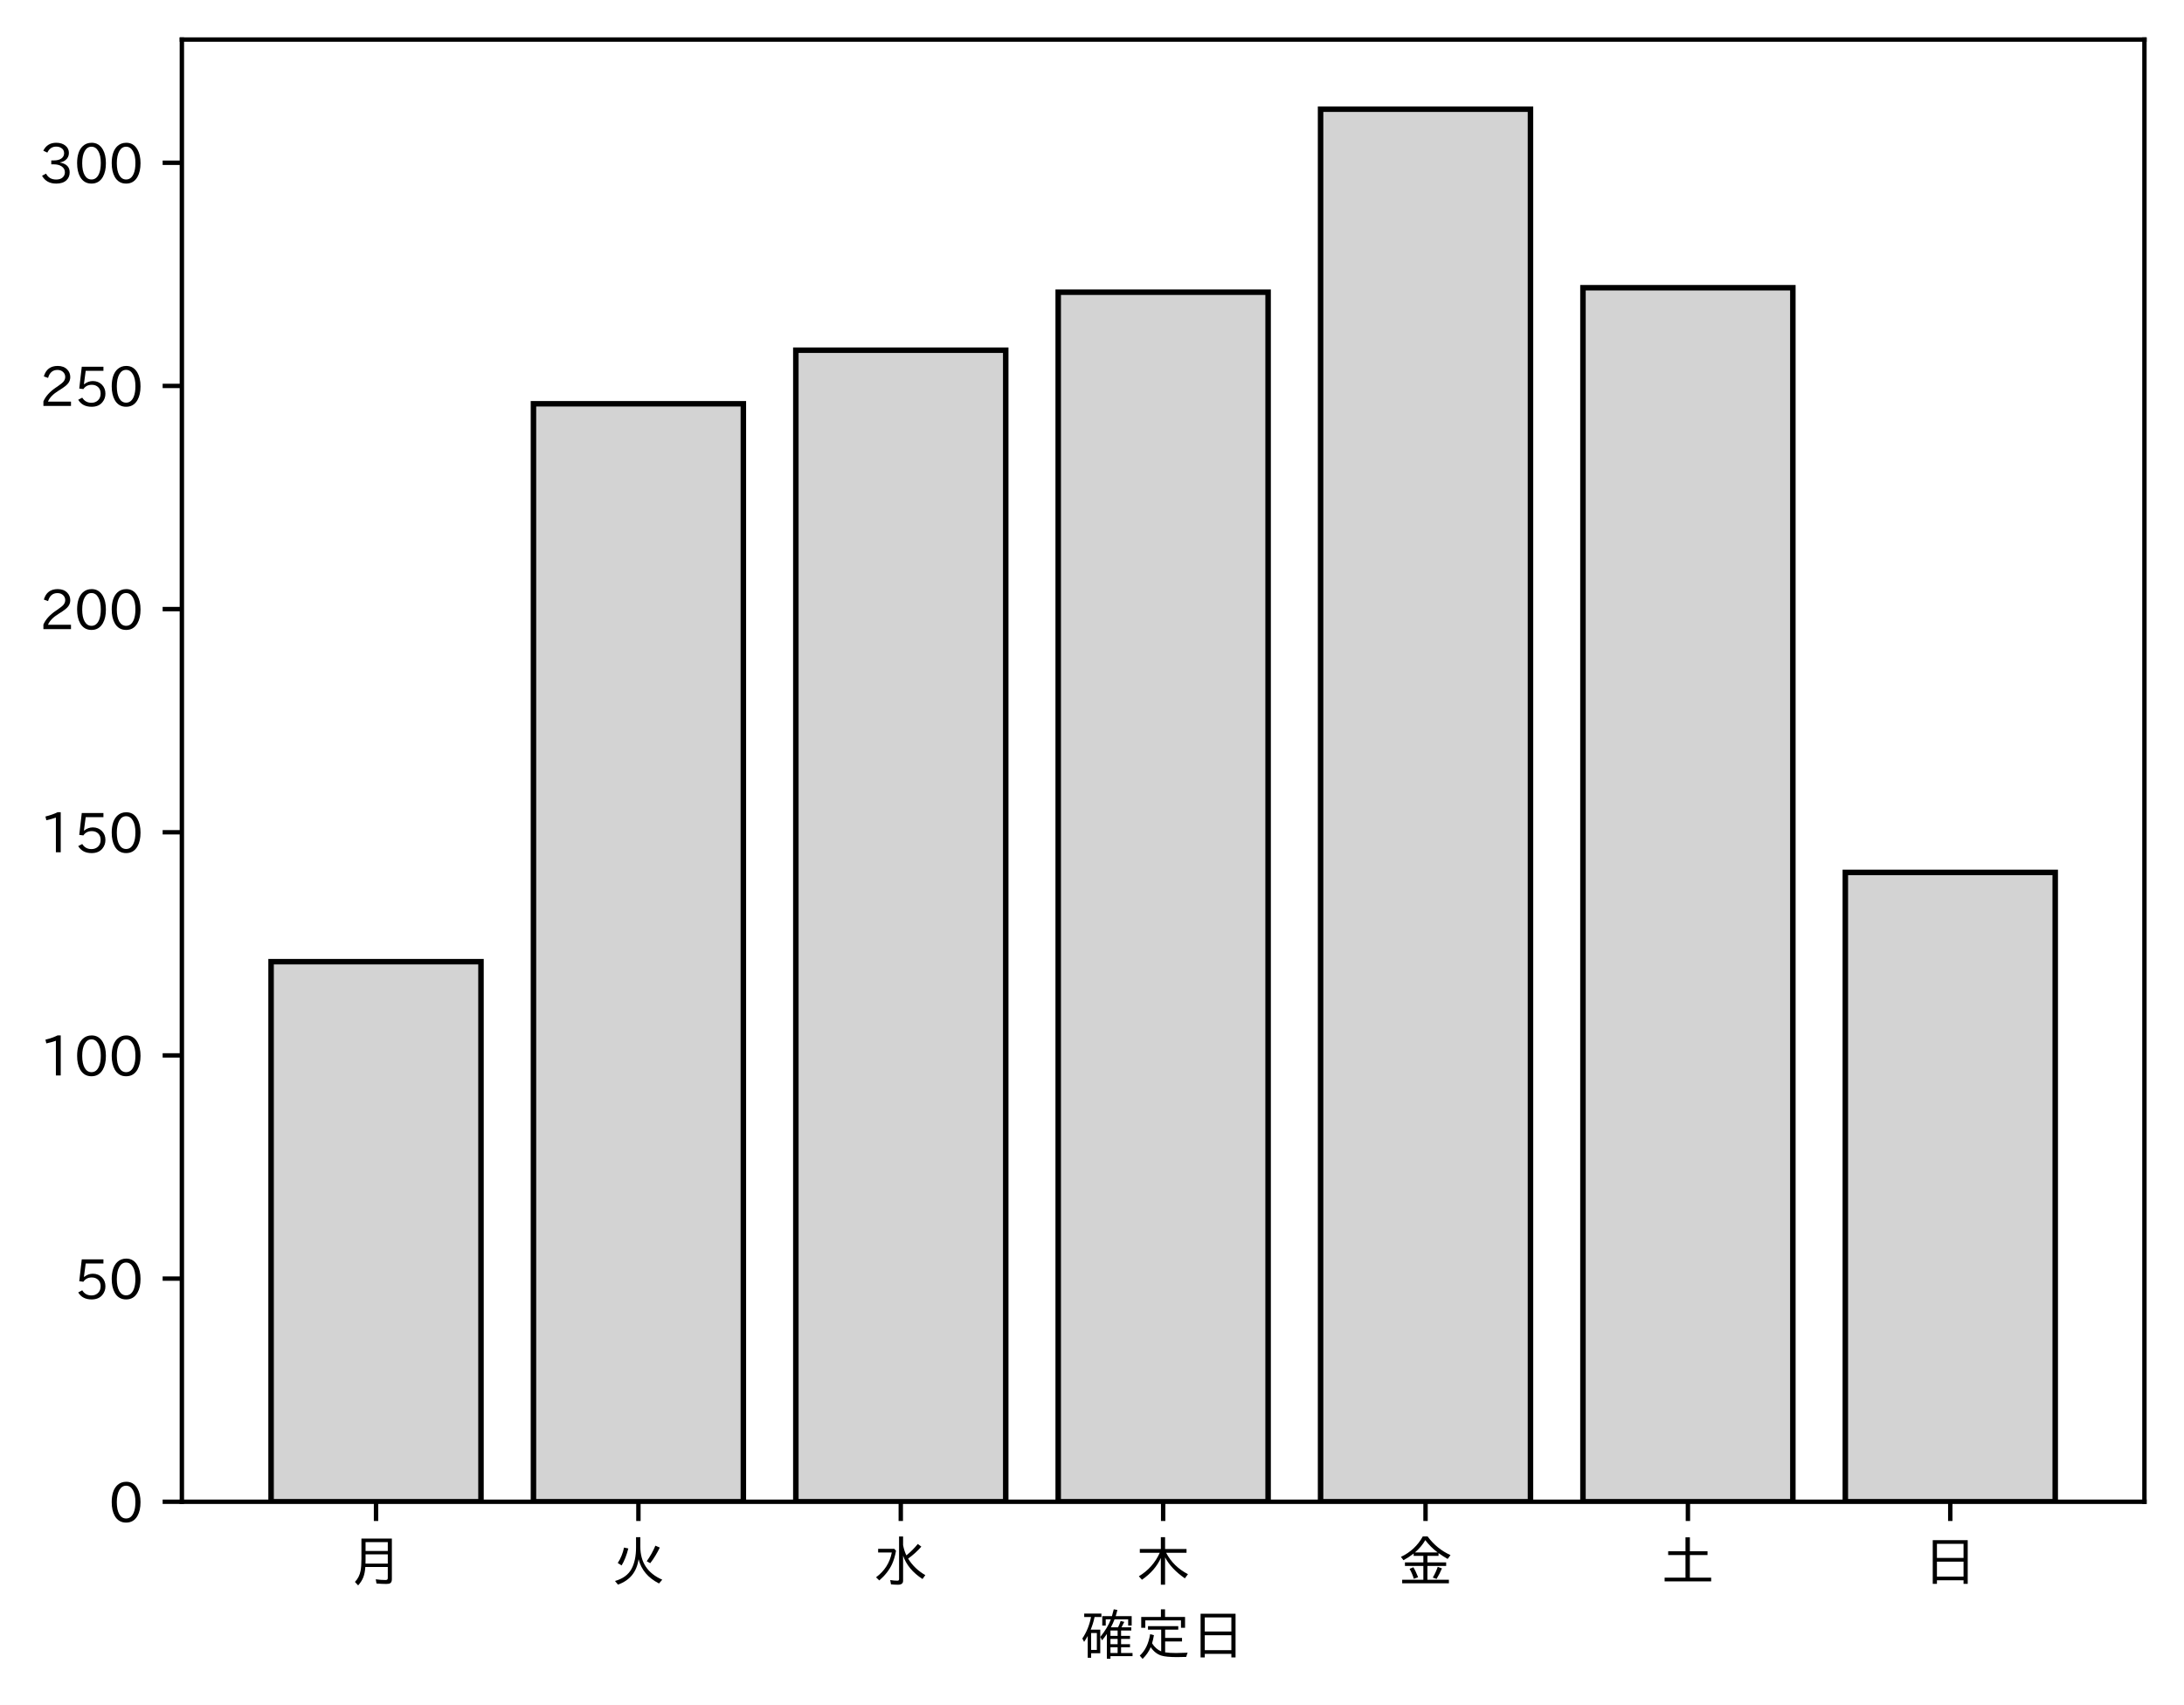
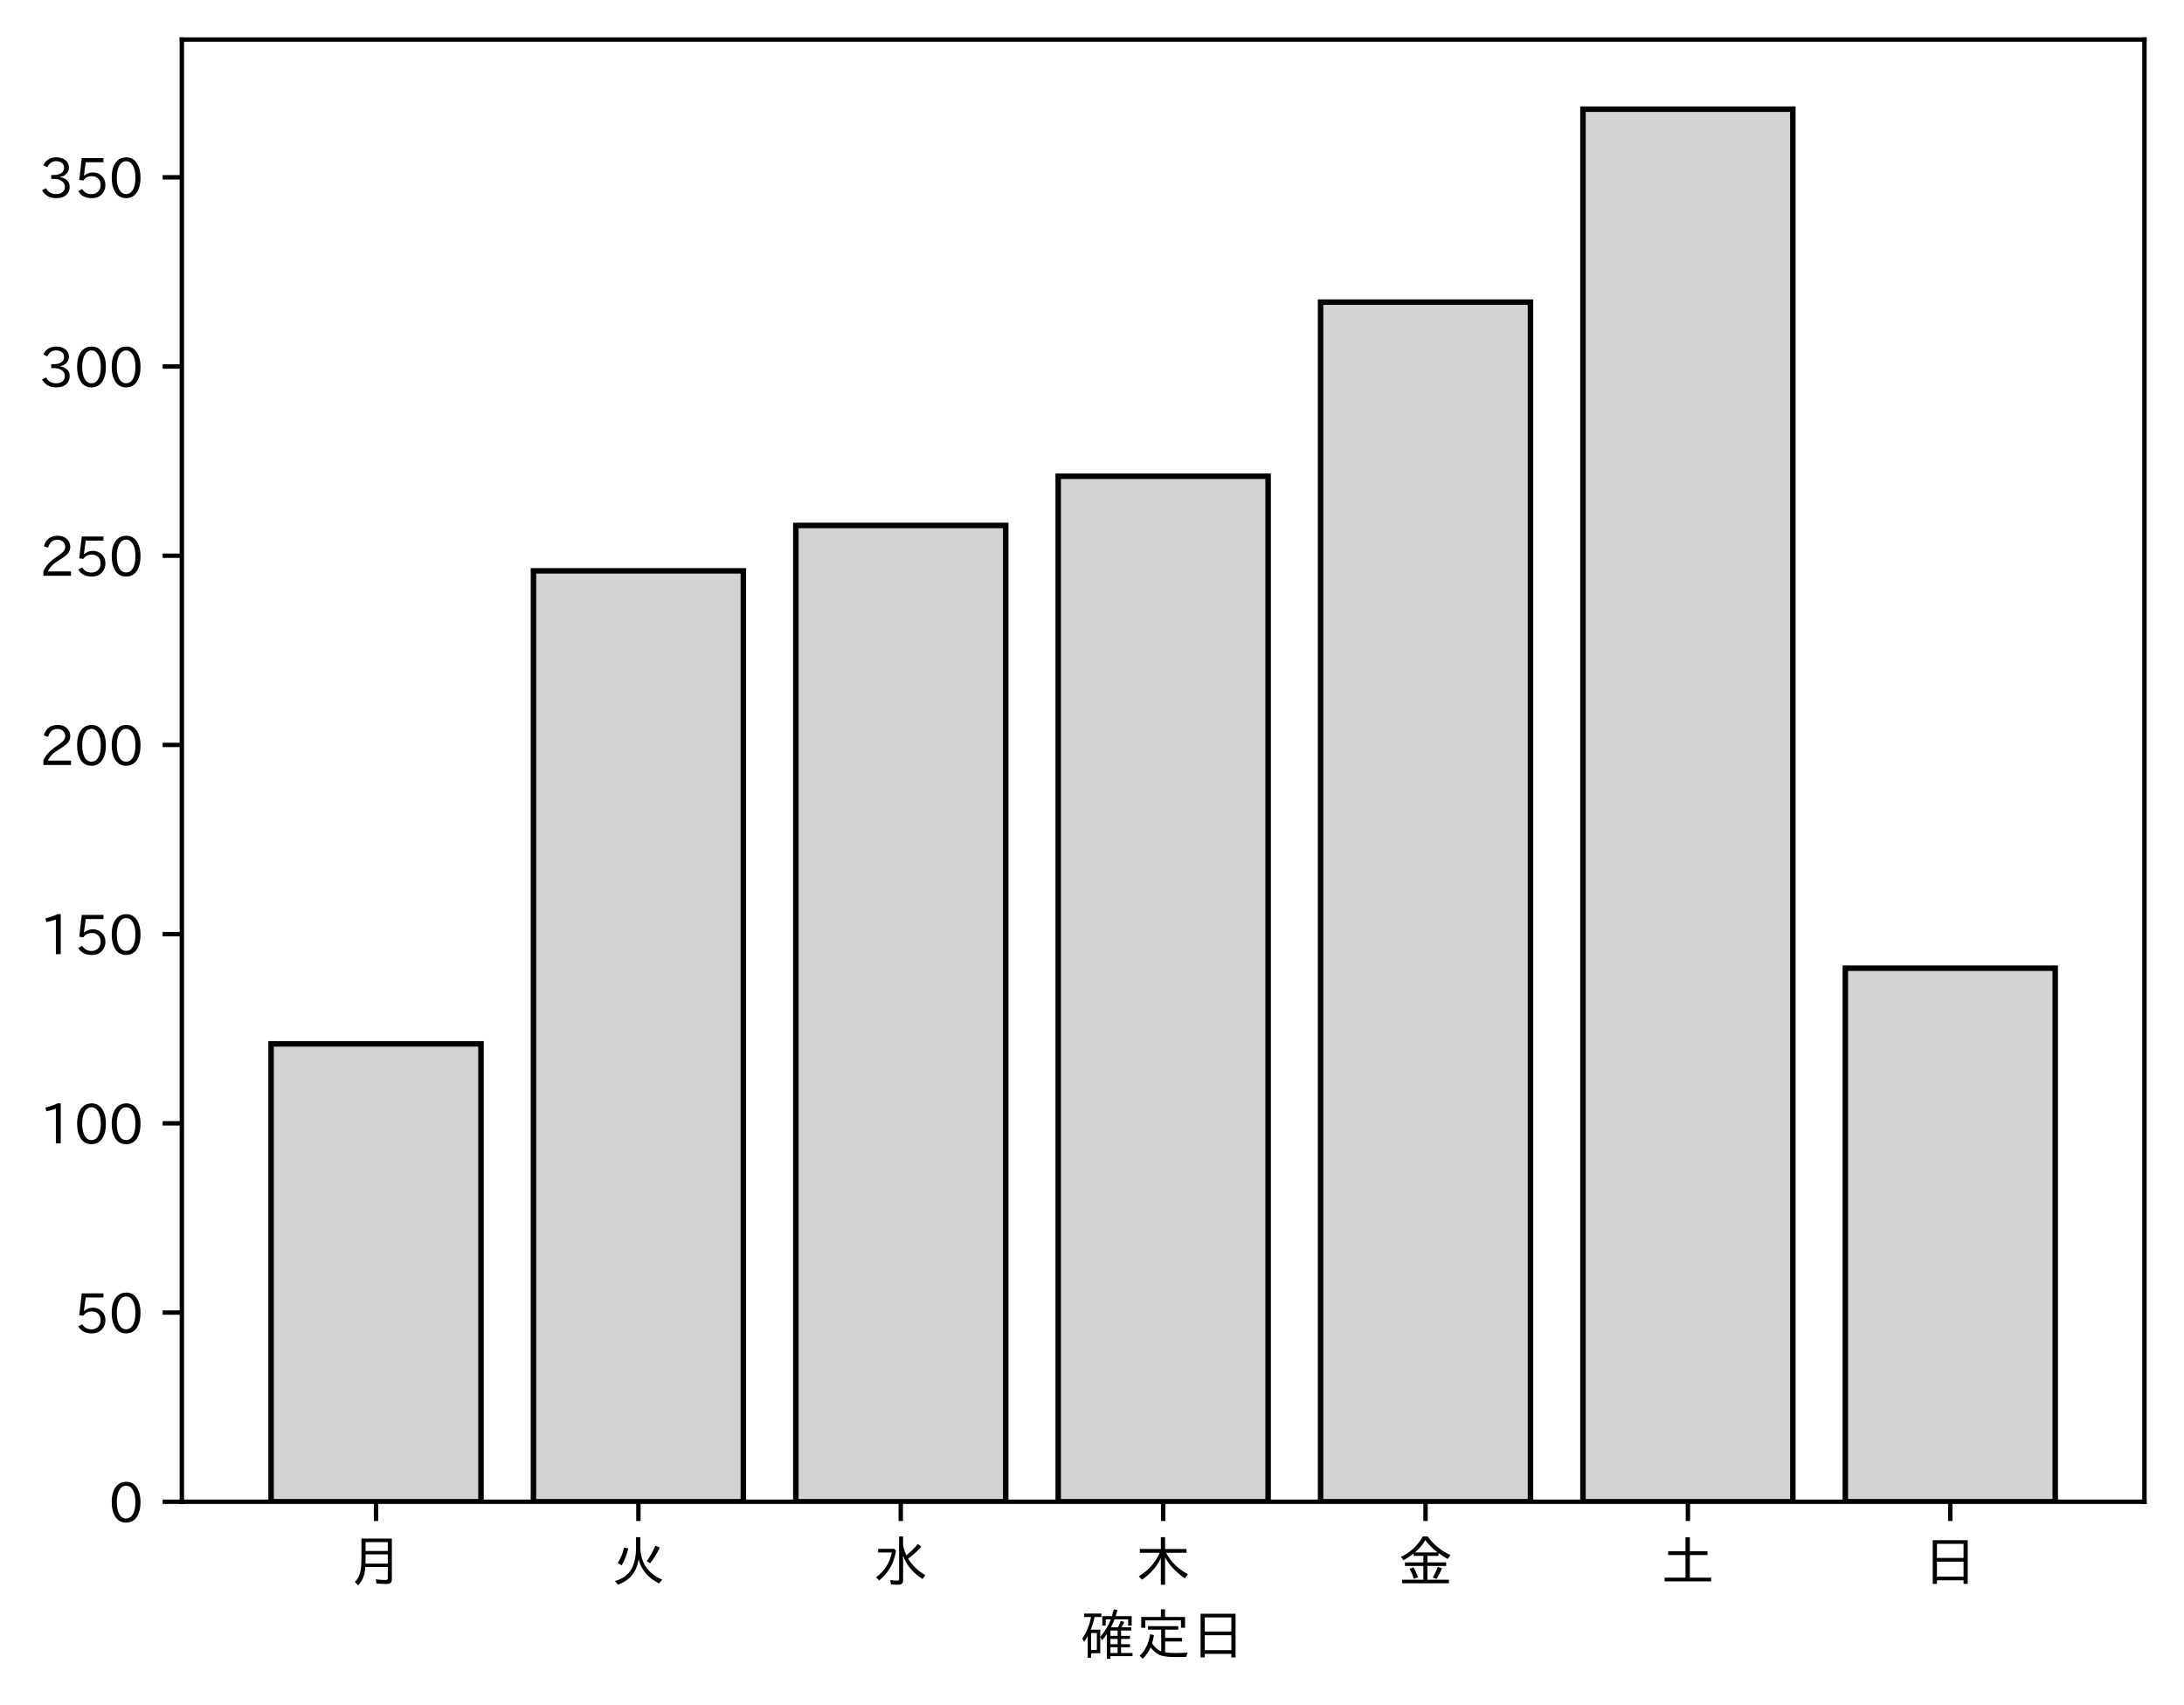
<svg xmlns="http://www.w3.org/2000/svg" xmlns:xlink="http://www.w3.org/1999/xlink" height="310.293pt" version="1.1" viewBox="0 0 397.415 310.293" width="397.415pt">
  <defs>
    <style type="text/css">
*{stroke-linecap:butt;stroke-linejoin:round;}
  </style>
  </defs>
  <g id="figure_1">
    <g id="patch_1">
      <path d="M 0 310.293  L 397.415 310.293  L 397.415 0  L 0 0  z " style="fill:#ffffff;" />
    </g>
    <g id="axes_1">
      <g id="patch_2">
        <path d="M 33.095 273.312  L 390.215 273.312  L 390.215 7.2  L 33.095 7.2  z " style="fill:#ffffff;" />
      </g>
      <g id="patch_3">
-         <path clip-path="url(#pd1e9def797)" d="M 49.328 273.312  L 87.523 273.312  L 87.523 175.023  L 49.328 175.023  z " style="fill:#d3d3d3;stroke:#000000;stroke-linejoin:miter;" />
+         <path clip-path="url(#p1c6ba941fd)" d="M 49.328 273.312  L 87.523 273.312  L 87.523 189.98  L 49.328 189.98  z " style="fill:#d3d3d3;stroke:#000000;stroke-linejoin:miter;" />
      </g>
      <g id="patch_4">
-         <path clip-path="url(#pd1e9def797)" d="M 97.071 273.312  L 135.266 273.312  L 135.266 73.484  L 97.071 73.484  z " style="fill:#d3d3d3;stroke:#000000;stroke-linejoin:miter;" />
+         <path clip-path="url(#p1c6ba941fd)" d="M 97.071 273.312  L 135.266 273.312  L 135.266 103.893  L 97.071 103.893  z " style="fill:#d3d3d3;stroke:#000000;stroke-linejoin:miter;" />
      </g>
      <g id="patch_5">
-         <path clip-path="url(#pd1e9def797)" d="M 144.815 273.312  L 183.009 273.312  L 183.009 63.737  L 144.815 63.737  z " style="fill:#d3d3d3;stroke:#000000;stroke-linejoin:miter;" />
+         <path clip-path="url(#p1c6ba941fd)" d="M 144.815 273.312  L 183.009 273.312  L 183.009 95.629  L 144.815 95.629  z " style="fill:#d3d3d3;stroke:#000000;stroke-linejoin:miter;" />
      </g>
      <g id="patch_6">
-         <path clip-path="url(#pd1e9def797)" d="M 192.558 273.312  L 230.753 273.312  L 230.753 53.177  L 192.558 53.177  z " style="fill:#d3d3d3;stroke:#000000;stroke-linejoin:miter;" />
+         <path clip-path="url(#p1c6ba941fd)" d="M 192.558 273.312  L 230.753 273.312  L 230.753 86.675  L 192.558 86.675  z " style="fill:#d3d3d3;stroke:#000000;stroke-linejoin:miter;" />
      </g>
      <g id="patch_7">
-         <path clip-path="url(#pd1e9def797)" d="M 240.301 273.312  L 278.496 273.312  L 278.496 19.872  L 240.301 19.872  z " style="fill:#d3d3d3;stroke:#000000;stroke-linejoin:miter;" />
+         <path clip-path="url(#p1c6ba941fd)" d="M 240.301 273.312  L 278.496 273.312  L 278.496 54.995  L 240.301 54.995  z " style="fill:#d3d3d3;stroke:#000000;stroke-linejoin:miter;" />
      </g>
      <g id="patch_8">
-         <path clip-path="url(#pd1e9def797)" d="M 288.045 273.312  L 326.239 273.312  L 326.239 52.364  L 288.045 52.364  z " style="fill:#d3d3d3;stroke:#000000;stroke-linejoin:miter;" />
+         <path clip-path="url(#p1c6ba941fd)" d="M 288.045 273.312  L 326.239 273.312  L 326.239 19.872  L 288.045 19.872  z " style="fill:#d3d3d3;stroke:#000000;stroke-linejoin:miter;" />
      </g>
      <g id="patch_9">
-         <path clip-path="url(#pd1e9def797)" d="M 335.788 273.312  L 373.983 273.312  L 373.983 158.777  L 335.788 158.777  z " style="fill:#d3d3d3;stroke:#000000;stroke-linejoin:miter;" />
+         <path clip-path="url(#p1c6ba941fd)" d="M 335.788 273.312  L 373.983 273.312  L 373.983 176.206  L 335.788 176.206  z " style="fill:#d3d3d3;stroke:#000000;stroke-linejoin:miter;" />
      </g>
      <g id="matplotlib.axis_1">
        <g id="xtick_1">
          <g id="line2d_1">
            <defs>
-               <path d="M 0 0  L 0 3.5  " id="mf86c6132bd" style="stroke:#000000;stroke-width:0.8;" />
-             </defs>
-             <g>
-               <use style="stroke:#000000;stroke-width:0.8;" x="68.425" xlink:href="#mf86c6132bd" y="273.312" />
+               <path d="M 0 0  L 0 3.5  " id="mf588b35ff2" style="stroke:#000000;stroke-width:0.8;" />
+             </defs>
+             <g>
+               <use style="stroke:#000000;stroke-width:0.8;" x="68.425" xlink:href="#mf588b35ff2" y="273.312" />
            </g>
          </g>
          <g id="text_1">
            <defs>
              <path d="M 78.812 77.875  L 78.812 4  Q 78.812 -1.219 76.078 -3.172  Q 73.969 -4.688 68.797 -4.688  Q 60.844 -4.688 50.828 -3.859  L 49.516 3.812  Q 58.594 2.484 67.094 2.484  Q 70.359 2.484 71.047 4.109  Q 71.391 4.891 71.391 6.844  L 71.391 26.125  L 30.516 26.125  Q 29.781 14.938 26.812 7.422  Q 24.031 0.094 17.438 -7.375  L 11.625 -0.984  Q 19.672 7.422 21.922 19.438  Q 23.438 27.688 23.438 41.406  L 23.438 77.875  z M 30.953 71.391  L 30.953 55.328  L 71.391 55.328  L 71.391 71.391  z M 30.953 49.125  L 30.953 39.938  Q 30.953 35.75 30.859 33.547  L 30.859 32.328  L 71.391 32.328  L 71.391 49.125  z " id="IPAexGothic-26376" />
            </defs>
            <g transform="translate(63.42537 287.8026)scale(0.1 -0.1)">
              <use xlink:href="#IPAexGothic-26376" />
            </g>
          </g>
        </g>
        <g id="xtick_2">
          <g id="line2d_2">
            <g>
-               <use style="stroke:#000000;stroke-width:0.8;" x="116.169" xlink:href="#mf86c6132bd" y="273.312" />
+               <use style="stroke:#000000;stroke-width:0.8;" x="116.169" xlink:href="#mf588b35ff2" y="273.312" />
            </g>
          </g>
          <g id="text_2">
            <defs>
              <path d="M 53.516 80.422  L 53.516 63.188  Q 53.516 20.359 93.406 3.078  L 87.5 -3.812  Q 57.672 11.328 50.297 40.375  Q 45.359 5.672 12.797 -5.906  L 7.422 0.688  Q 28.859 6.844 37.406 22.609  Q 45.703 37.844 45.703 62.016  L 45.703 80.422  z M 12.406 33.5  Q 20.703 46.141 23.828 61.531  L 31.641 59.906  Q 27 41.312 19.438 29  z M 65.141 36.625  Q 74.656 50.047 80.906 64.984  L 88.922 61.531  Q 81.109 45.406 71.531 33.109  z " id="IPAexGothic-28779" />
            </defs>
            <g transform="translate(111.1687 287.8026)scale(0.1 -0.1)">
              <use xlink:href="#IPAexGothic-28779" />
            </g>
          </g>
        </g>
        <g id="xtick_3">
          <g id="line2d_3">
            <g>
-               <use style="stroke:#000000;stroke-width:0.8;" x="163.912" xlink:href="#mf86c6132bd" y="273.312" />
+               <use style="stroke:#000000;stroke-width:0.8;" x="163.912" xlink:href="#mf588b35ff2" y="273.312" />
            </g>
          </g>
          <g id="text_3">
            <defs>
              <path d="M 54.203 65.922  Q 56.156 55.562 60.203 47.312  Q 71.578 56.453 81 68.109  L 87.406 63.188  Q 77.25 51.516 63.375 41.406  Q 75 22.609 94.672 11.375  L 89.5 4.297  Q 62.75 21.781 54.203 46.781  L 54.203 0.984  Q 54.203 -6.109 44.875 -6.109  Q 38.812 -6.109 32.172 -5.422  L 30.766 2.391  Q 38.422 1.219 44 1.219  Q 46.875 1.219 46.875 4.109  L 46.875 81.688  L 54.203 81.688  z M 8.797 59.281  L 38.094 59.281  L 41.359 55.766  Q 38.672 41.219 34.078 31.297  Q 26.656 15.375 10.891 1.703  L 4.984 7.422  Q 28.266 24.656 33.688 52.594  L 8.797 52.594  z " id="IPAexGothic-27700" />
            </defs>
            <g transform="translate(158.912 287.8026)scale(0.1 -0.1)">
              <use xlink:href="#IPAexGothic-27700" />
            </g>
          </g>
        </g>
        <g id="xtick_4">
          <g id="line2d_4">
            <g>
-               <use style="stroke:#000000;stroke-width:0.8;" x="211.655" xlink:href="#mf86c6132bd" y="273.312" />
+               <use style="stroke:#000000;stroke-width:0.8;" x="211.655" xlink:href="#mf588b35ff2" y="273.312" />
            </g>
          </g>
          <g id="text_4">
            <defs>
              <path d="M 55.422 52  Q 68.5 27 95.125 13.094  L 89.5 5.516  Q 64.594 22.797 53.516 43.703  L 53.516 -6  L 45.797 -6  L 45.797 42.672  Q 35.5 19.578 11.422 2.984  L 5.812 9.281  Q 31.453 24.75 43.797 52  L 7.516 52  L 7.516 58.891  L 45.797 58.891  L 45.797 80.469  L 53.516 80.469  L 53.516 58.891  L 92.531 58.891  L 92.531 52  z " id="IPAexGothic-26408" />
            </defs>
            <g transform="translate(206.6553 287.8026)scale(0.1 -0.1)">
              <use xlink:href="#IPAexGothic-26408" />
            </g>
          </g>
        </g>
        <g id="xtick_5">
          <g id="line2d_5">
            <g>
-               <use style="stroke:#000000;stroke-width:0.8;" x="259.399" xlink:href="#mf86c6132bd" y="273.312" />
+               <use style="stroke:#000000;stroke-width:0.8;" x="259.399" xlink:href="#mf588b35ff2" y="273.312" />
            </g>
          </g>
          <g id="text_5">
            <defs>
              <path d="M 53.469 46.391  L 53.469 34.516  L 87.547 34.516  L 87.547 28.125  L 53.469 28.125  L 53.469 2.984  L 92.531 2.984  L 92.531 -3.516  L 7.516 -3.516  L 7.516 2.984  L 46.047 2.984  L 46.047 28.125  L 12.547 28.125  L 12.547 34.516  L 46.047 34.516  L 46.047 46.391  L 28.422 46.391  L 28.422 50.688  Q 19.734 43.891 9.906 38.531  L 5.219 44.578  Q 31.344 56.984 45.016 81.781  L 53.766 81.781  Q 70.359 59.234 95.453 47.797  L 90.234 40.828  Q 81.547 45.844 73.641 51.469  L 73.641 46.391  z M 72.016 52.688  Q 59.078 62.406 49.562 75.094  Q 42.828 63.141 30.812 52.688  z M 28.719 4.688  Q 26.078 13.719 21 22.797  L 27.875 25.688  Q 31.938 19.188 36.531 7.516  z M 63.188 6.891  Q 68.797 16.406 72.219 26.516  L 79.891 23.578  Q 75.922 14.156 70.125 4.5  z " id="IPAexGothic-37329" />
            </defs>
            <g transform="translate(254.3986 287.8026)scale(0.1 -0.1)">
              <use xlink:href="#IPAexGothic-37329" />
            </g>
          </g>
        </g>
        <g id="xtick_6">
          <g id="line2d_6">
            <g>
-               <use style="stroke:#000000;stroke-width:0.8;" x="307.142" xlink:href="#mf86c6132bd" y="273.312" />
+               <use style="stroke:#000000;stroke-width:0.8;" x="307.142" xlink:href="#mf588b35ff2" y="273.312" />
            </g>
          </g>
          <g id="text_6">
            <defs>
              <path d="M 45.609 54.781  L 45.609 80.172  L 53.609 80.172  L 53.609 54.781  L 85.688 54.781  L 85.688 47.906  L 53.609 47.906  L 53.609 6.781  L 92.328 6.781  L 92.328 0  L 7.625 0  L 7.625 6.781  L 45.609 6.781  L 45.609 47.906  L 14.109 47.906  L 14.109 54.781  z " id="IPAexGothic-22303" />
            </defs>
            <g transform="translate(302.1419 287.8026)scale(0.1 -0.1)">
              <use xlink:href="#IPAexGothic-22303" />
            </g>
          </g>
        </g>
        <g id="xtick_7">
          <g id="line2d_7">
            <g>
-               <use style="stroke:#000000;stroke-width:0.8;" x="354.885" xlink:href="#mf86c6132bd" y="273.312" />
+               <use style="stroke:#000000;stroke-width:0.8;" x="354.885" xlink:href="#mf588b35ff2" y="273.312" />
            </g>
          </g>
          <g id="text_7">
            <defs>
              <path d="M 81.734 75  L 81.734 -4.5  L 74.125 -4.5  L 74.125 2  L 25.734 2  L 25.734 -4.5  L 18.109 -4.5  L 18.109 75  z M 25.734 68.312  L 25.734 42.672  L 74.125 42.672  L 74.125 68.312  z M 25.734 35.891  L 25.734 8.688  L 74.125 8.688  L 74.125 35.891  z " id="IPAexGothic-26085" />
            </defs>
            <g transform="translate(349.8853 287.8026)scale(0.1 -0.1)">
              <use xlink:href="#IPAexGothic-26085" />
            </g>
          </g>
        </g>
        <g id="text_8">
          <defs>
            <path d="M 67.922 50.297  Q 70.562 55.281 72.609 61.812  L 79.297 60.203  Q 76.172 53.609 74.219 50.297  L 92 50.297  L 92 44.484  L 73.438 44.484  L 73.438 34.719  L 89.703 34.719  L 89.703 29.203  L 73.438 29.203  L 73.438 19.531  L 89.703 19.531  L 89.703 14.016  L 73.438 14.016  L 73.438 3.609  L 94.281 3.609  L 94.281 -2.203  L 54.109 -2.203  L 54.109 -6.984  L 47.609 -6.984  L 47.609 38.188  Q 43.062 31.547 38.812 26.609  L 35.688 32.812  Q 49.359 49.953 54.781 64.797  L 45.516 64.797  L 45.516 53.516  L 39.203 53.516  L 39.203 70.609  L 56.781 70.609  Q 58.594 76.609 60.109 83.109  L 66.703 81.891  Q 65.234 75.531 63.625 70.609  L 92.719 70.609  L 92.719 53.516  L 86.328 53.516  L 86.328 64.797  L 61.531 64.797  Q 58.547 56.984 54.891 50.297  z M 67.141 44.484  L 54.109 44.484  L 54.109 34.719  L 67.141 34.719  z M 67.141 29.203  L 54.109 29.203  L 54.109 19.531  L 67.141 19.531  z M 67.141 14.016  L 54.109 14.016  L 54.109 3.609  L 67.141 3.609  z M 18.109 46  L 35.547 46  L 35.547 3.078  L 18.953 3.078  L 18.953 -5.125  L 12.75 -5.125  L 12.75 34.469  Q 10.156 29.734 6.156 23.781  L 2.938 29.984  Q 14.547 47.078 18.75 69  L 6.344 69  L 6.344 75.297  L 37.641 75.297  L 37.641 69  L 25.25 69  L 24.953 68.016  Q 22.75 57.234 18.109 46  z M 18.953 39.891  L 18.953 9.188  L 29.344 9.188  L 29.344 39.891  z " id="IPAexGothic-30906" />
            <path d="M 53.609 4.734  Q 61.422 3.516 73.578 3.516  Q 81.109 3.516 94.578 4.109  Q 93.172 0.922 92 -3.562  Q 81.781 -3.906 75.688 -3.906  Q 55.766 -3.906 46.922 -1.219  Q 35.297 2.391 27.344 14.109  Q 22.516 2.547 12.594 -7.172  L 7.422 -1.172  Q 22.125 11.859 26.312 37.797  L 33.203 35.984  Q 31.734 27.438 29.828 21.188  Q 36.531 10.594 46.438 6.5  L 46.438 46  L 22.406 46  L 22.406 52.391  L 77.484 52.391  L 77.484 46  L 53.609 46  L 53.609 31  L 84.328 31  L 84.328 24.516  L 53.609 24.516  z M 53.422 69.188  L 89.844 69.188  L 89.844 49.469  L 82.422 49.469  L 82.422 62.891  L 17.531 62.891  L 17.531 49.469  L 10.109 49.469  L 10.109 69.188  L 45.906 69.188  L 45.906 83.016  L 53.422 83.016  z " id="IPAexGothic-23450" />
          </defs>
          <g transform="translate(196.6553 301.1932)scale(0.1 -0.1)">
            <use xlink:href="#IPAexGothic-30906" />
            <use x="100" xlink:href="#IPAexGothic-23450" />
            <use x="200" xlink:href="#IPAexGothic-26085" />
          </g>
        </g>
      </g>
      <g id="matplotlib.axis_2">
        <g id="ytick_1">
          <g id="line2d_8">
            <defs>
-               <path d="M 0 0  L -3.5 0  " id="mb6961a27ce" style="stroke:#000000;stroke-width:0.8;" />
-             </defs>
-             <g>
-               <use style="stroke:#000000;stroke-width:0.8;" x="33.095" xlink:href="#mb6961a27ce" y="273.312" />
+               <path d="M 0 0  L -3.5 0  " id="m60aa86a953" style="stroke:#000000;stroke-width:0.8;" />
+             </defs>
+             <g>
+               <use style="stroke:#000000;stroke-width:0.8;" x="33.095" xlink:href="#m60aa86a953" y="273.312" />
            </g>
          </g>
          <g id="text_9">
            <defs>
              <path d="M 31.844 73.828  Q 45.016 73.828 52.094 61.625  Q 57.719 51.953 57.719 36.625  Q 57.719 21.438 52.094 11.578  Q 45.125 -0.484 31.5 -0.484  Q 17.922 -0.484 10.938 11.578  Q 5.328 21.438 5.328 36.719  Q 5.328 58.016 15.625 67.719  Q 22.172 73.828 31.844 73.828  z M 31.5 66.656  Q 23.688 66.656 19.188 58.734  Q 14.594 50.734 14.594 36.625  Q 14.594 22.75 19.094 14.797  Q 23.641 6.984 31.5 6.984  Q 40.922 6.984 45.453 18.016  Q 48.438 25.344 48.438 37.109  Q 48.438 50.875 43.844 58.734  Q 39.203 66.656 31.5 66.656  z " id="IPAexGothic-48" />
            </defs>
            <g transform="translate(19.79688 277.0573)scale(0.1 -0.1)">
              <use xlink:href="#IPAexGothic-48" />
            </g>
          </g>
        </g>
        <g id="ytick_2">
          <g id="line2d_9">
            <g>
-               <use style="stroke:#000000;stroke-width:0.8;" x="33.095" xlink:href="#mb6961a27ce" y="232.697" />
+               <use style="stroke:#000000;stroke-width:0.8;" x="33.095" xlink:href="#m60aa86a953" y="238.877" />
            </g>
          </g>
          <g id="text_10">
            <defs>
              <path d="M 18.406 40.672  Q 25.531 46.297 33.938 46.297  Q 44 46.297 50.641 39.5  Q 56.844 33.016 56.844 23.391  Q 56.844 14.656 51.516 8.016  Q 44.828 -0.484 31.734 -0.484  Q 14.984 -0.484 7.328 12.25  L 14.656 16.062  Q 20.453 6.781 31.453 6.781  Q 38.531 6.781 43.266 11.188  Q 48.141 15.828 48.141 23.484  Q 48.141 30.719 43.844 35.016  Q 39.359 39.5 32.125 39.5  Q 21.969 39.5 16.75 31.688  L 9.234 32.672  L 13.812 72.406  L 53.219 72.406  L 53.219 64.891  L 20.953 64.891  L 17.719 40.672  z " id="IPAexGothic-53" />
            </defs>
-             <g transform="translate(13.49844 236.4419)scale(0.1 -0.1)">
+             <g transform="translate(13.49844 242.6225)scale(0.1 -0.1)">
              <use xlink:href="#IPAexGothic-53" />
              <use x="62.988" xlink:href="#IPAexGothic-48" />
            </g>
          </g>
        </g>
        <g id="ytick_3">
          <g id="line2d_10">
            <g>
-               <use style="stroke:#000000;stroke-width:0.8;" x="33.095" xlink:href="#mb6961a27ce" y="192.081" />
+               <use style="stroke:#000000;stroke-width:0.8;" x="33.095" xlink:href="#m60aa86a953" y="204.442" />
            </g>
          </g>
          <g id="text_11">
            <defs>
              <path d="M 38.484 0.984  L 29.688 0.984  L 29.688 64.109  Q 21.438 61.281 12.312 59.328  L 10.688 66.109  Q 23.734 69.391 32.906 73.922  L 38.484 73.922  z " id="IPAexGothic-49" />
            </defs>
-             <g transform="translate(7.2 195.8265)scale(0.1 -0.1)">
+             <g transform="translate(7.2 208.1877)scale(0.1 -0.1)">
              <use xlink:href="#IPAexGothic-49" />
              <use x="62.988" xlink:href="#IPAexGothic-48" />
              <use x="125.977" xlink:href="#IPAexGothic-48" />
            </g>
          </g>
        </g>
        <g id="ytick_4">
          <g id="line2d_11">
            <g>
-               <use style="stroke:#000000;stroke-width:0.8;" x="33.095" xlink:href="#mb6961a27ce" y="151.466" />
+               <use style="stroke:#000000;stroke-width:0.8;" x="33.095" xlink:href="#m60aa86a953" y="170.008" />
            </g>
          </g>
          <g id="text_12">
-             <g transform="translate(7.2 155.2112)scale(0.1 -0.1)">
+             <g transform="translate(7.2 173.753)scale(0.1 -0.1)">
              <use xlink:href="#IPAexGothic-49" />
              <use x="62.988" xlink:href="#IPAexGothic-53" />
              <use x="125.977" xlink:href="#IPAexGothic-48" />
            </g>
          </g>
        </g>
        <g id="ytick_5">
          <g id="line2d_12">
            <g>
-               <use style="stroke:#000000;stroke-width:0.8;" x="33.095" xlink:href="#mb6961a27ce" y="110.85" />
+               <use style="stroke:#000000;stroke-width:0.8;" x="33.095" xlink:href="#m60aa86a953" y="135.573" />
            </g>
          </g>
          <g id="text_13">
            <defs>
              <path d="M 57.172 0.984  L 6.984 0.984  L 6.984 9.281  Q 12.891 23.047 29.594 34.422  L 32.375 36.281  Q 40.922 42.141 43.609 45.406  Q 46.688 49.266 46.688 53.812  Q 46.688 58.938 43.062 62.547  Q 39.062 66.547 32.562 66.547  Q 19.531 66.547 15.484 52  L 7.766 54.781  Q 13.328 73.828 33.062 73.828  Q 43.844 73.828 50.25 67.438  Q 55.859 61.672 55.859 53.516  Q 55.859 47.469 52.25 42.531  Q 48.922 37.75 36.969 30.281  L 34.859 29  Q 19.625 19.578 15.281 8.891  L 57.172 8.891  z " id="IPAexGothic-50" />
            </defs>
-             <g transform="translate(7.2 114.5958)scale(0.1 -0.1)">
+             <g transform="translate(7.2 139.3182)scale(0.1 -0.1)">
              <use xlink:href="#IPAexGothic-50" />
              <use x="62.988" xlink:href="#IPAexGothic-48" />
              <use x="125.977" xlink:href="#IPAexGothic-48" />
            </g>
          </g>
        </g>
        <g id="ytick_6">
          <g id="line2d_13">
            <g>
-               <use style="stroke:#000000;stroke-width:0.8;" x="33.095" xlink:href="#mb6961a27ce" y="70.235" />
+               <use style="stroke:#000000;stroke-width:0.8;" x="33.095" xlink:href="#m60aa86a953" y="101.138" />
            </g>
          </g>
          <g id="text_14">
-             <g transform="translate(7.2 73.98039)scale(0.1 -0.1)">
+             <g transform="translate(7.2 104.8834)scale(0.1 -0.1)">
              <use xlink:href="#IPAexGothic-50" />
              <use x="62.988" xlink:href="#IPAexGothic-53" />
              <use x="125.977" xlink:href="#IPAexGothic-48" />
            </g>
          </g>
        </g>
        <g id="ytick_7">
          <g id="line2d_14">
            <g>
-               <use style="stroke:#000000;stroke-width:0.8;" x="33.095" xlink:href="#mb6961a27ce" y="29.62" />
+               <use style="stroke:#000000;stroke-width:0.8;" x="33.095" xlink:href="#m60aa86a953" y="66.703" />
            </g>
          </g>
          <g id="text_15">
            <defs>
              <path d="M 37.203 37.797  Q 54.781 34.625 54.781 19.969  Q 54.781 11.188 48.875 5.562  Q 42.328 -0.484 30.375 -0.484  Q 12.453 -0.484 4.5 13.766  L 11.812 17.672  Q 17.328 6.891 30.281 6.891  Q 37.891 6.891 42.094 10.797  Q 46.094 14.5 46.094 20.172  Q 46.094 26.859 40.094 30.906  Q 34.625 34.578 25.688 34.578  L 21.297 34.578  L 21.297 41.703  L 25.875 41.703  Q 34.859 41.703 39.594 45.125  Q 44.672 48.734 44.672 54.828  Q 44.672 61.469 38.969 64.656  Q 35.297 66.844 30.172 66.844  Q 19.344 66.844 14.109 55.906  L 6.781 59.422  Q 14.016 73.828 30.281 73.828  Q 40.578 73.828 46.969 68.656  Q 53.375 63.578 53.375 55.219  Q 53.375 47.312 47.172 42.281  Q 43.172 39.062 37.203 38.188  z " id="IPAexGothic-51" />
            </defs>
-             <g transform="translate(7.2 33.365)scale(0.1 -0.1)">
+             <g transform="translate(7.2 70.44862)scale(0.1 -0.1)">
              <use xlink:href="#IPAexGothic-51" />
              <use x="62.988" xlink:href="#IPAexGothic-48" />
+               <use x="125.977" xlink:href="#IPAexGothic-48" />
+             </g>
+           </g>
+         </g>
+         <g id="ytick_8">
+           <g id="line2d_15">
+             <g>
+               <use style="stroke:#000000;stroke-width:0.8;" x="33.095" xlink:href="#m60aa86a953" y="32.269" />
+             </g>
+           </g>
+           <g id="text_16">
+             <g transform="translate(7.2 36.01383)scale(0.1 -0.1)">
+               <use xlink:href="#IPAexGothic-51" />
+               <use x="62.988" xlink:href="#IPAexGothic-53" />
              <use x="125.977" xlink:href="#IPAexGothic-48" />
            </g>
          </g>
        </g>
      </g>
      <g id="patch_10">
        <path d="M 33.095 273.312  L 33.095 7.2  " style="fill:none;stroke:#000000;stroke-linecap:square;stroke-linejoin:miter;stroke-width:0.8;" />
      </g>
      <g id="patch_11">
        <path d="M 390.215 273.312  L 390.215 7.2  " style="fill:none;stroke:#000000;stroke-linecap:square;stroke-linejoin:miter;stroke-width:0.8;" />
      </g>
      <g id="patch_12">
        <path d="M 33.095 273.312  L 390.215 273.312  " style="fill:none;stroke:#000000;stroke-linecap:square;stroke-linejoin:miter;stroke-width:0.8;" />
      </g>
      <g id="patch_13">
        <path d="M 33.095 7.2  L 390.215 7.2  " style="fill:none;stroke:#000000;stroke-linecap:square;stroke-linejoin:miter;stroke-width:0.8;" />
      </g>
    </g>
  </g>
  <defs>
-     <clipPath id="pd1e9def797">
+     <clipPath id="p1c6ba941fd">
      <rect height="266.112" width="357.12" x="33.095" y="7.2" />
    </clipPath>
  </defs>
</svg>
